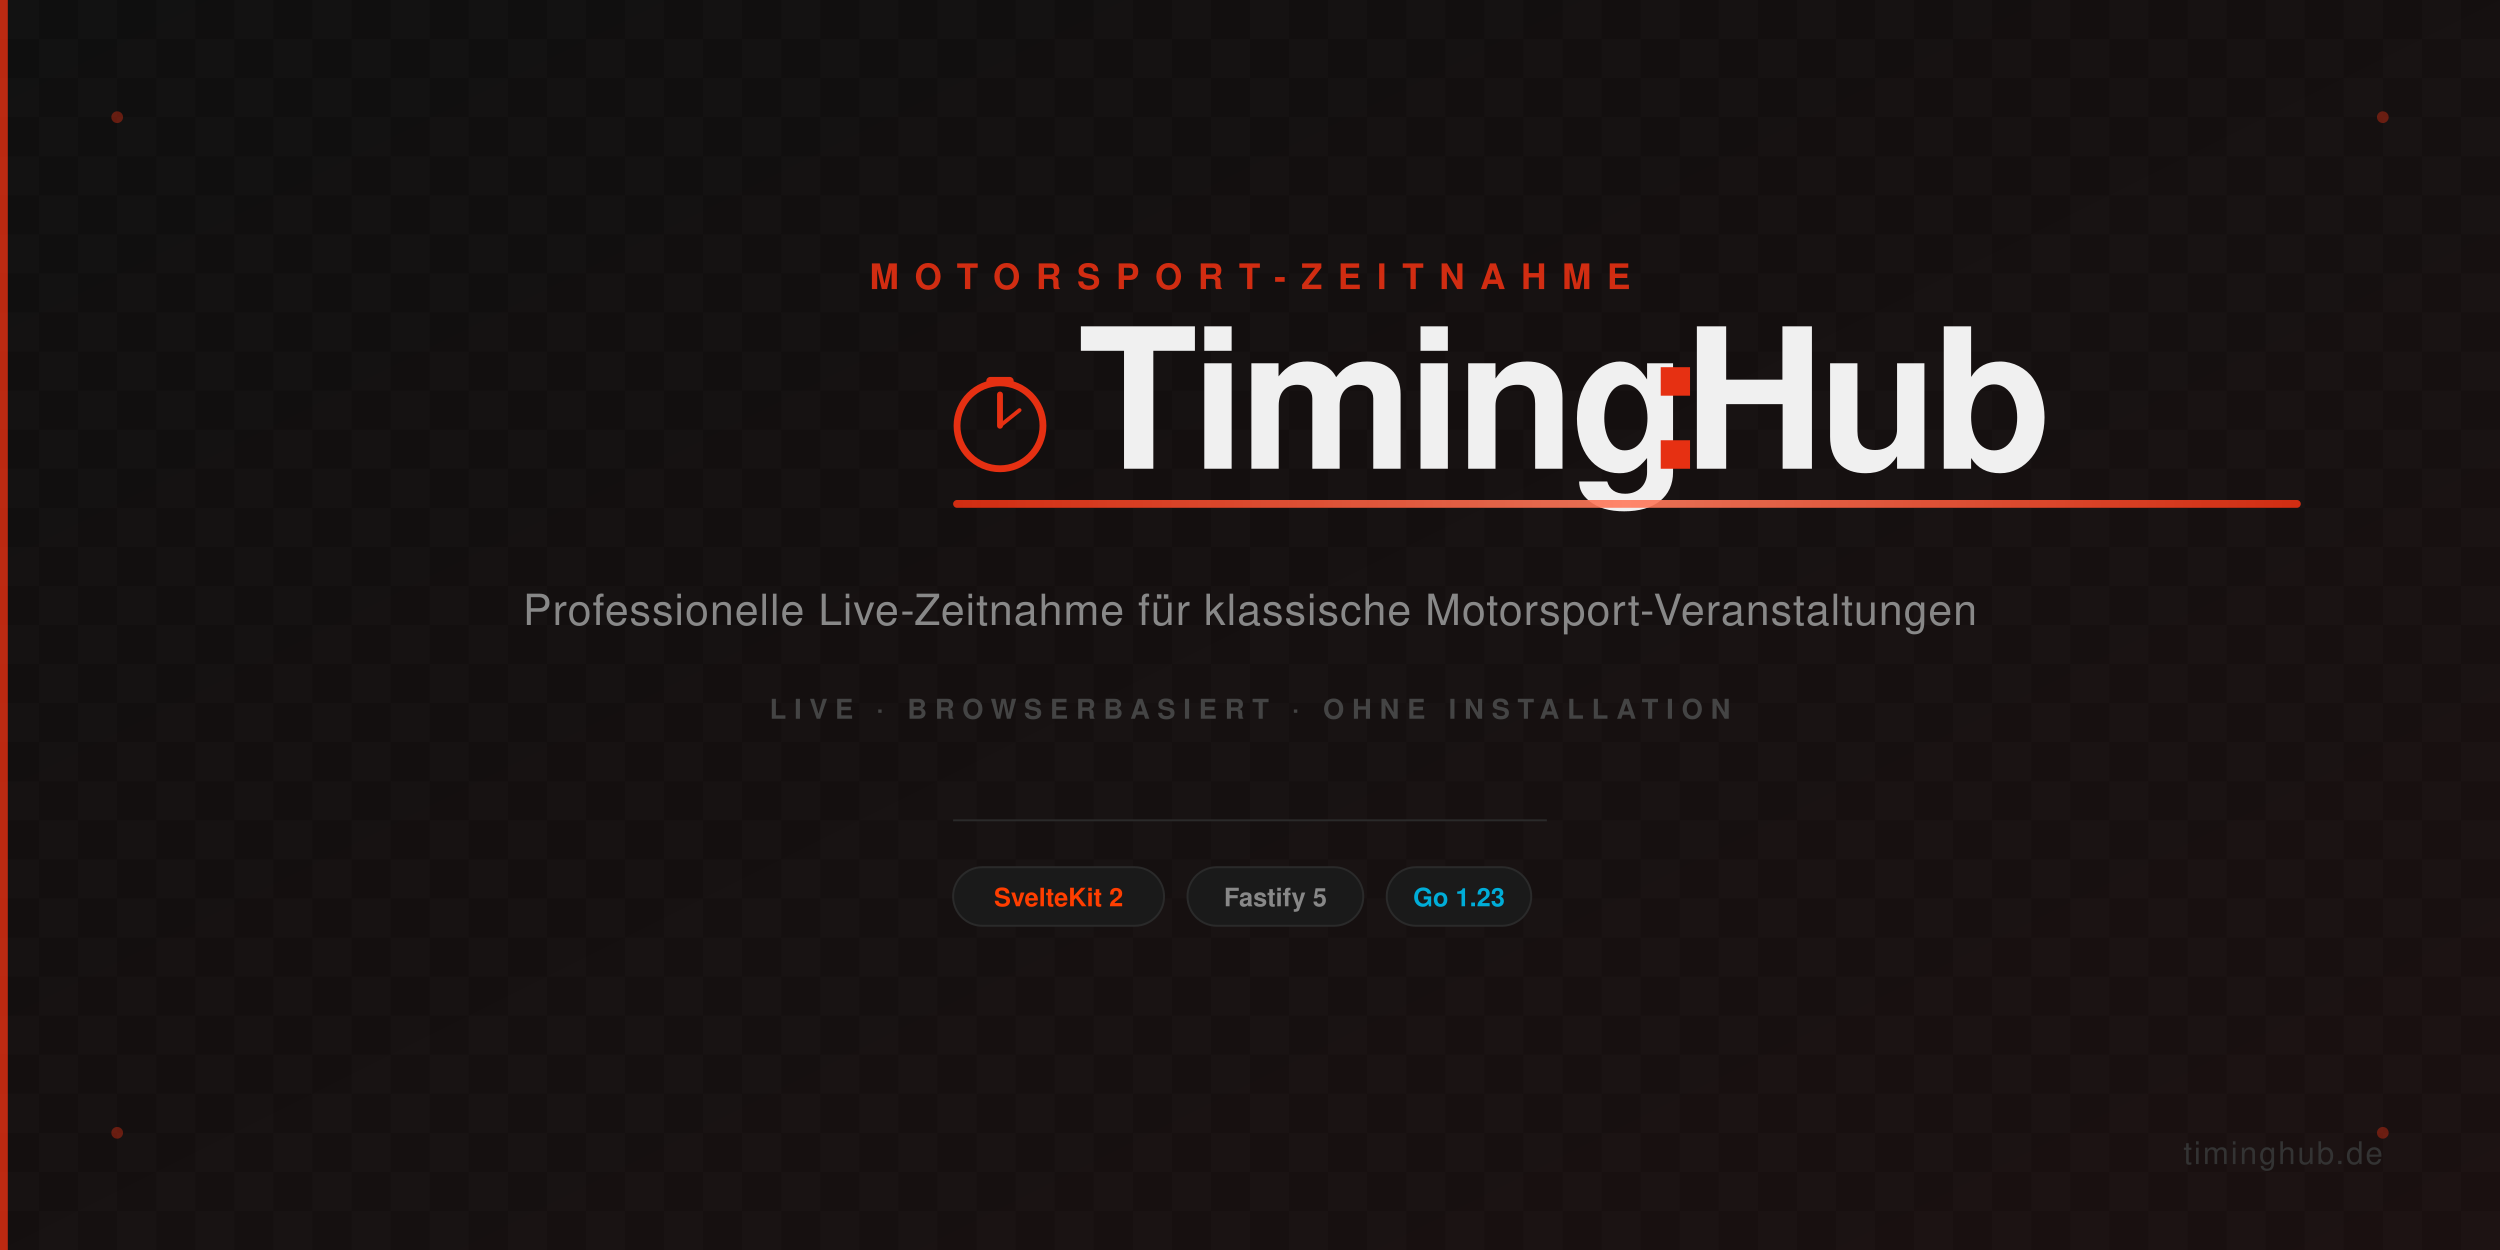
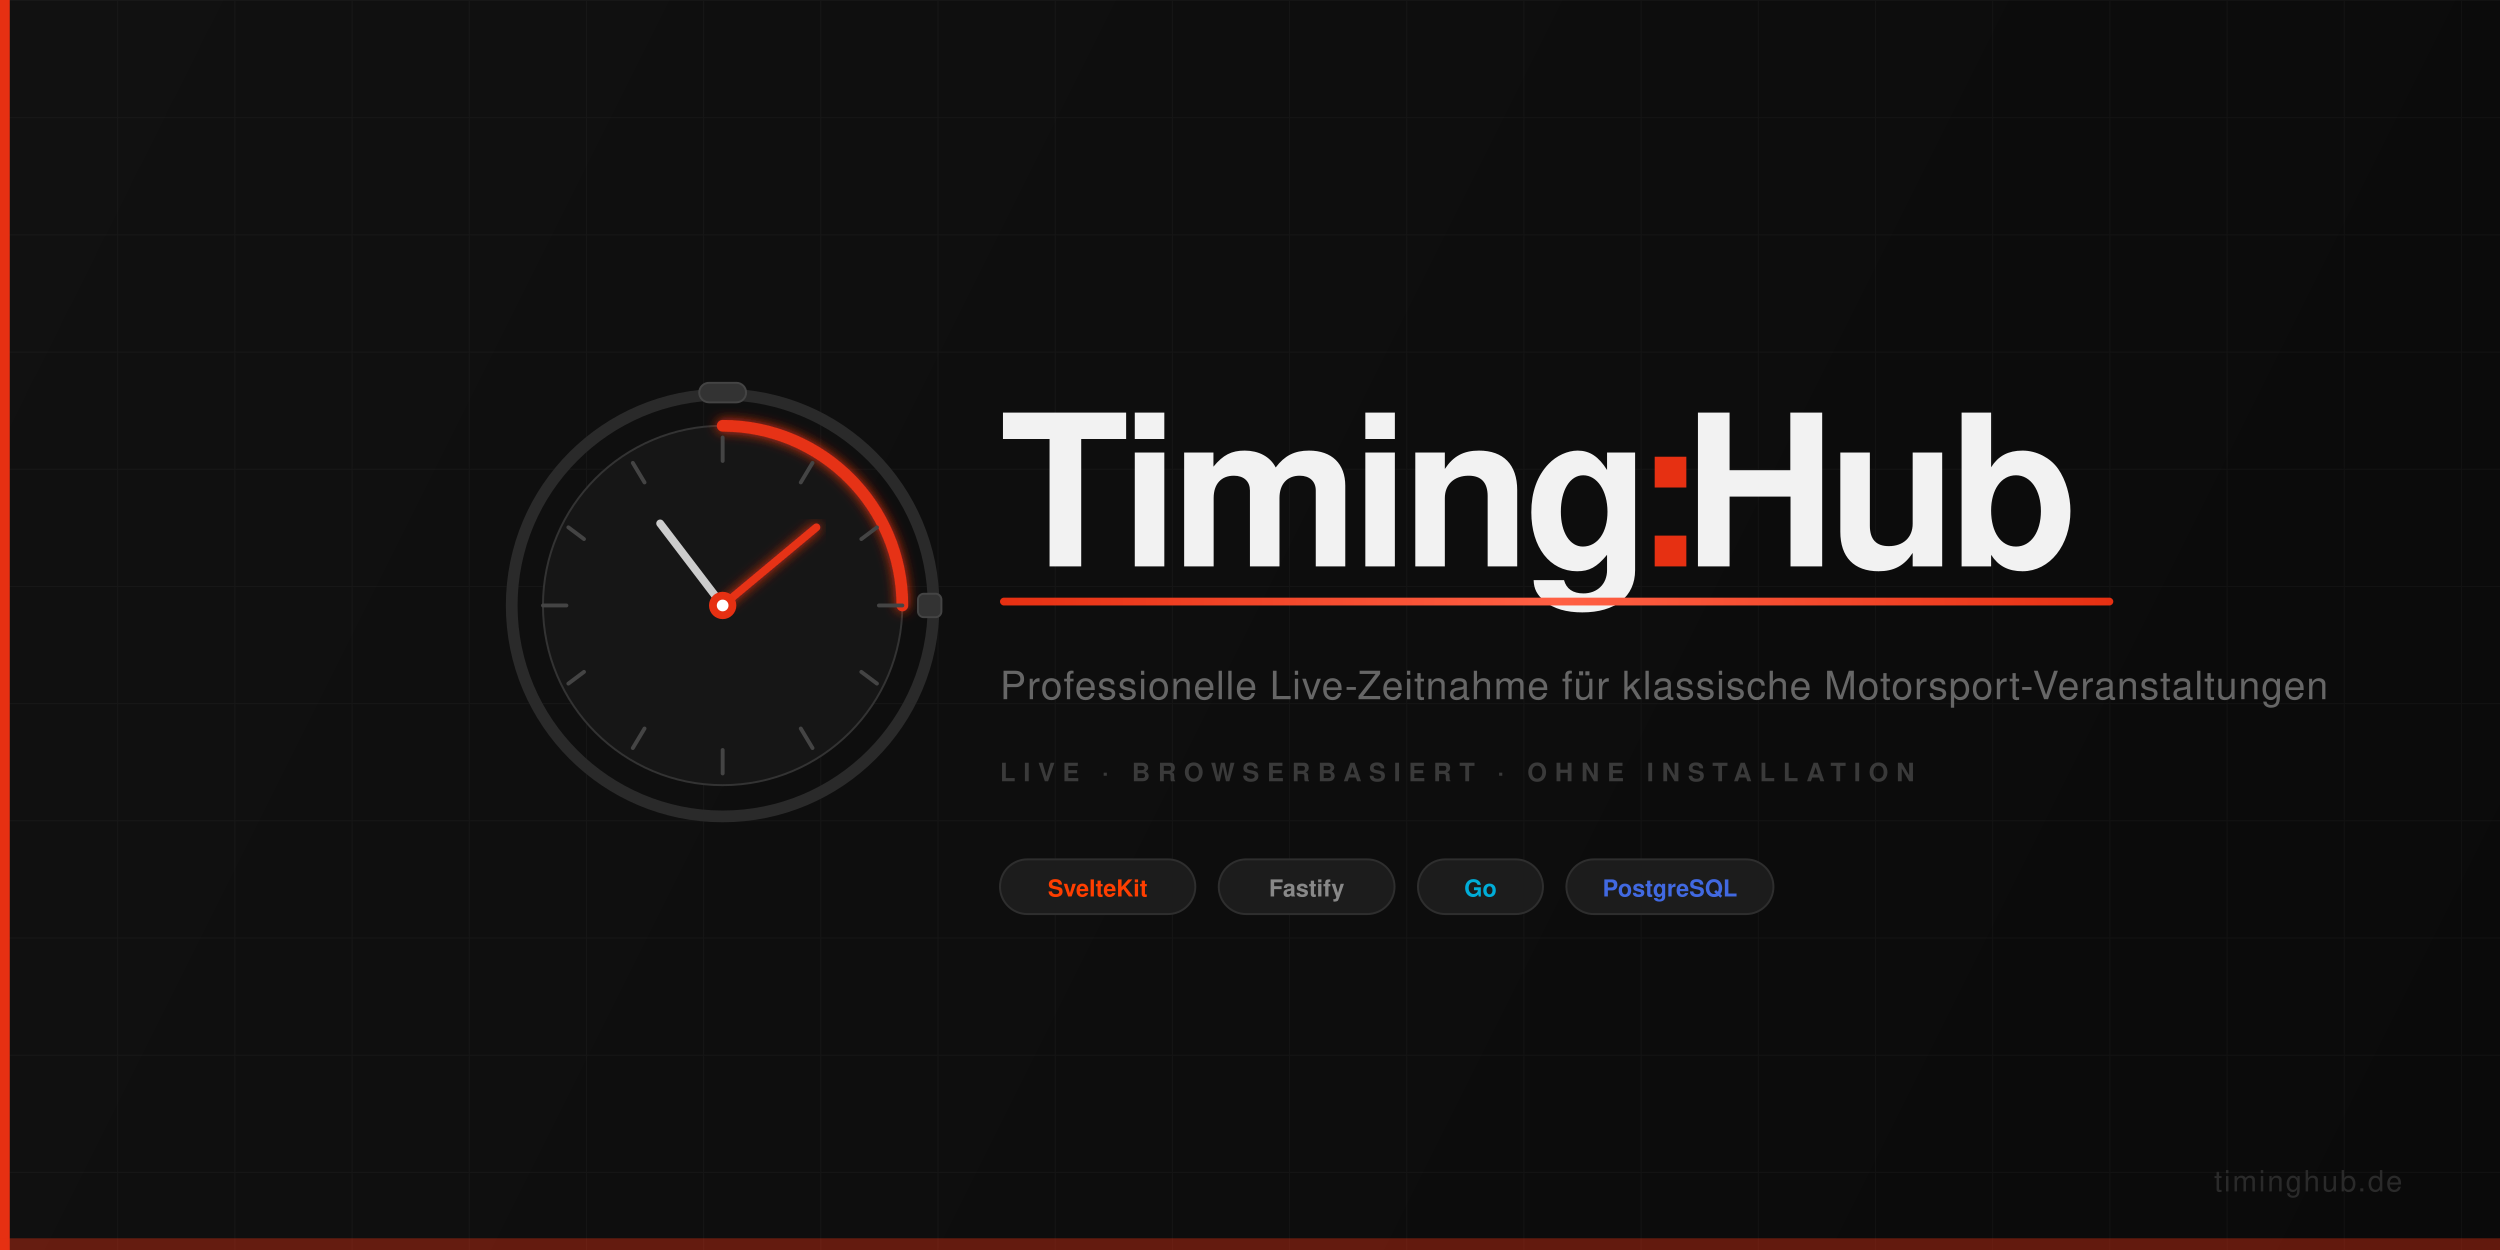
<svg xmlns="http://www.w3.org/2000/svg" viewBox="0 0 1280 640" width="1280" height="640">
  <defs>
-     <linearGradient id="bg" x1="0%" y1="0%" x2="100%" y2="100%">
-       <stop offset="0%" style="stop-color:#0f0f0f" />
-       <stop offset="100%" style="stop-color:#1a1010" />
+     <linearGradient id="bg" x1="0" y1="0" x2="1280" y2="640" gradientUnits="userSpaceOnUse">
+       <stop offset="0%" stop-color="#111111" />
+       <stop offset="100%" stop-color="#0a0a0a" />
    </linearGradient>
-     <linearGradient id="underline" x1="0%" y1="0%" x2="100%" y2="0%">
-       <stop offset="0%" style="stop-color:#e63012" />
-       <stop offset="50%" style="stop-color:#ff7a5c" />
-       <stop offset="100%" style="stop-color:#e63012" />
+     <linearGradient id="redLine" x1="0" y1="0" x2="1" y2="0">
+       <stop offset="0%" stop-color="#e63012" />
+       <stop offset="50%" stop-color="#ff6044" />
+       <stop offset="100%" stop-color="#e63012" />
    </linearGradient>
-     <pattern id="checker" x="0" y="0" width="40" height="40" patternUnits="userSpaceOnUse">
-       <rect width="20" height="20" fill="rgba(255,255,255,0.012)" />
-       <rect x="20" y="20" width="20" height="20" fill="rgba(255,255,255,0.012)" />
+     <pattern id="grid" width="60" height="60" patternUnits="userSpaceOnUse">
+       <path d="M 60 0 L 0 0 0 60" fill="none" stroke="rgba(255,255,255,0.03)" stroke-width="1" />
    </pattern>
+     <filter id="glow">
+       <feGaussianBlur stdDeviation="3" result="blur" />
+       <feMerge>
+         <feMergeNode in="blur" />
+         <feMergeNode in="SourceGraphic" />
+       </feMerge>
+     </filter>
  </defs>
  <rect width="1280" height="640" fill="url(#bg)" />
-   <rect width="1280" height="640" fill="url(#checker)" />
-   <rect x="0" y="0" width="4" height="640" fill="#e63012" opacity="0.8" />
-   <text x="640" y="148" text-anchor="middle" font-family="-apple-system, BlinkMacSystemFont, 'Segoe UI', Helvetica, Arial, sans-serif" font-size="18" font-weight="700" letter-spacing="8" fill="#e63012" opacity="0.9">
-     MOTORSPORT-ZEITNAHME
-   </text>
-   <g transform="translate(486, 188)">
-     <circle cx="26" cy="30" r="22" fill="none" stroke="#e63012" stroke-width="3.5" />
-     <line x1="26" y1="30" x2="26" y2="14" stroke="#e63012" stroke-width="3" stroke-linecap="round" />
-     <line x1="26" y1="30" x2="36" y2="22" stroke="#e63012" stroke-width="2" stroke-linecap="round" />
-     <rect x="19" y="5" width="14" height="4" rx="2" fill="#e63012" />
+   <rect width="1280" height="640" fill="url(#grid)" />
+   <rect x="0" y="0" width="5" height="640" fill="#e63012" />
+   <rect x="0" y="634" width="1280" height="6" fill="#e63012" opacity="0.4" />
+   <circle cx="370" cy="310" r="108" fill="none" stroke="#2a2a2a" stroke-width="6" />
+   <circle cx="370" cy="310" r="92" fill="#161616" stroke="#333333" stroke-width="1" />
+   <path d="M 370 218 A 92 92 0 0 1 462 310" fill="none" stroke="#e63012" stroke-width="6" stroke-linecap="round" filter="url(#glow)" />
+   <g stroke="#444444" stroke-width="2" stroke-linecap="round">
+     <line x1="370" y1="224" x2="370" y2="236" />
+     <line x1="416" y1="237" x2="410" y2="247" />
+     <line x1="449" y1="270" x2="441" y2="276" />
+     <line x1="462" y1="310" x2="450" y2="310" />
+     <line x1="449" y1="350" x2="441" y2="344" />
+     <line x1="416" y1="383" x2="410" y2="373" />
+     <line x1="370" y1="396" x2="370" y2="384" />
+     <line x1="324" y1="383" x2="330" y2="373" />
+     <line x1="291" y1="350" x2="299" y2="344" />
+     <line x1="278" y1="310" x2="290" y2="310" />
+     <line x1="291" y1="270" x2="299" y2="276" />
+     <line x1="324" y1="237" x2="330" y2="247" />
  </g>
-   <text x="552" y="240" text-anchor="start" font-family="-apple-system, BlinkMacSystemFont, 'Segoe UI', Helvetica, Arial, sans-serif" font-size="100" font-weight="900" letter-spacing="-3" fill="#f0f0f0">Timing</text>
-   <text x="839" y="240" text-anchor="start" font-family="-apple-system, BlinkMacSystemFont, 'Segoe UI', Helvetica, Arial, sans-serif" font-size="100" font-weight="900" fill="#e63012">:</text>
-   <text x="862" y="240" text-anchor="start" font-family="-apple-system, BlinkMacSystemFont, 'Segoe UI', Helvetica, Arial, sans-serif" font-size="100" font-weight="900" letter-spacing="-3" fill="#f0f0f0">Hub</text>
-   <rect x="488" y="256" width="690" height="4" rx="2" fill="url(#underline)" opacity="0.9" />
-   <text x="640" y="320" text-anchor="middle" font-family="-apple-system, BlinkMacSystemFont, 'Segoe UI', Helvetica, Arial, sans-serif" font-size="22" font-weight="400" letter-spacing="0.5" fill="#888888">
-     Professionelle Live-Zeitnahme für klassische Motorsport-Veranstaltungen
-   </text>
-   <text x="640" y="368" text-anchor="middle" font-family="-apple-system, BlinkMacSystemFont, 'Segoe UI', Helvetica, Arial, sans-serif" font-size="14" font-weight="600" letter-spacing="4" fill="#444444">
-     LIVE  ·  BROWSERBASIERT  ·  OHNE INSTALLATION
-   </text>
-   <line x1="488" y1="420" x2="792" y2="420" stroke="#2a2a2a" stroke-width="1" />
-   <rect x="488" y="444" width="108" height="30" rx="15" fill="#1a1a1a" stroke="#2a2a2a" stroke-width="1" />
-   <text x="542" y="464" text-anchor="middle" font-family="-apple-system, BlinkMacSystemFont, 'Segoe UI', Helvetica, Arial, sans-serif" font-size="13" font-weight="600" fill="#FF3E00">SvelteKit 2</text>
-   <rect x="608" y="444" width="90" height="30" rx="15" fill="#1a1a1a" stroke="#2a2a2a" stroke-width="1" />
-   <text x="653" y="464" text-anchor="middle" font-family="-apple-system, BlinkMacSystemFont, 'Segoe UI', Helvetica, Arial, sans-serif" font-size="13" font-weight="600" fill="#888888">Fastify 5</text>
-   <rect x="710" y="444" width="74" height="30" rx="15" fill="#1a1a1a" stroke="#2a2a2a" stroke-width="1" />
-   <text x="747" y="464" text-anchor="middle" font-family="-apple-system, BlinkMacSystemFont, 'Segoe UI', Helvetica, Arial, sans-serif" font-size="13" font-weight="600" fill="#00ADD8">Go 1.23</text>
-   <text x="1220" y="596" text-anchor="end" font-family="-apple-system, BlinkMacSystemFont, 'Segoe UI', Helvetica, Arial, sans-serif" font-size="16" font-weight="500" letter-spacing="1" fill="#333333">timinghub.de</text>
-   <circle cx="60" cy="60" r="3" fill="#e63012" opacity="0.4" />
-   <circle cx="1220" cy="60" r="3" fill="#e63012" opacity="0.4" />
-   <circle cx="60" cy="580" r="3" fill="#e63012" opacity="0.4" />
-   <circle cx="1220" cy="580" r="3" fill="#e63012" opacity="0.4" />
+   <line x1="370" y1="310" x2="338" y2="268" stroke="#cccccc" stroke-width="4" stroke-linecap="round" />
+   <line x1="370" y1="310" x2="418" y2="270" stroke="#e63012" stroke-width="4" stroke-linecap="round" filter="url(#glow)" />
+   <circle cx="370" cy="310" r="7" fill="#e63012" />
+   <circle cx="370" cy="310" r="3" fill="#ffffff" />
+   <rect x="358" y="196" width="24" height="10" rx="5" fill="#333333" stroke="#444444" stroke-width="1" />
+   <rect x="470" y="304" width="12" height="12" rx="3" fill="#333333" stroke="#444444" stroke-width="1" />
+   <text x="512" y="290" font-family="'Helvetica Neue', Helvetica, Arial, sans-serif" font-size="108" font-weight="800" letter-spacing="-4" fill="#f2f2f2">Timing</text>
+   <text x="835" y="290" font-family="'Helvetica Neue', Helvetica, Arial, sans-serif" font-size="108" font-weight="800" fill="#e63012">:</text>
+   <text x="862" y="290" font-family="'Helvetica Neue', Helvetica, Arial, sans-serif" font-size="108" font-weight="800" letter-spacing="-4" fill="#f2f2f2">Hub</text>
+   <rect x="512" y="306" width="570" height="4" rx="2" fill="url(#redLine)" />
+   <text x="512" y="358" font-family="'Helvetica Neue', Helvetica, Arial, sans-serif" font-size="20" font-weight="400" letter-spacing="0.5" fill="#666666">Professionelle Live-Zeitnahme für klassische Motorsport-Veranstaltungen</text>
+   <text x="512" y="400" font-family="'Helvetica Neue', Helvetica, Arial, sans-serif" font-size="13" font-weight="600" letter-spacing="4" fill="#3a3a3a">LIVE  ·  BROWSERBASIERT  ·  OHNE INSTALLATION</text>
+   <rect x="512" y="440" width="100" height="28" rx="14" fill="#1c1c1c" stroke="#2e2e2e" stroke-width="1" />
+   <text x="562" y="459" text-anchor="middle" font-family="'Helvetica Neue', Helvetica, Arial, sans-serif" font-size="12" font-weight="700" fill="#FF3E00">SvelteKit</text>
+   <rect x="624" y="440" width="90" height="28" rx="14" fill="#1c1c1c" stroke="#2e2e2e" stroke-width="1" />
+   <text x="669" y="459" text-anchor="middle" font-family="'Helvetica Neue', Helvetica, Arial, sans-serif" font-size="12" font-weight="700" fill="#888888">Fastify</text>
+   <rect x="726" y="440" width="64" height="28" rx="14" fill="#1c1c1c" stroke="#2e2e2e" stroke-width="1" />
+   <text x="758" y="459" text-anchor="middle" font-family="'Helvetica Neue', Helvetica, Arial, sans-serif" font-size="12" font-weight="700" fill="#00ADD8">Go</text>
+   <rect x="802" y="440" width="106" height="28" rx="14" fill="#1c1c1c" stroke="#2e2e2e" stroke-width="1" />
+   <text x="855" y="459" text-anchor="middle" font-family="'Helvetica Neue', Helvetica, Arial, sans-serif" font-size="12" font-weight="700" fill="#4169E1">PostgreSQL</text>
+   <text x="1230" y="610" text-anchor="end" font-family="'Helvetica Neue', Helvetica, Arial, sans-serif" font-size="15" font-weight="500" letter-spacing="1" fill="#2a2a2a">timinghub.de</text>
</svg>
